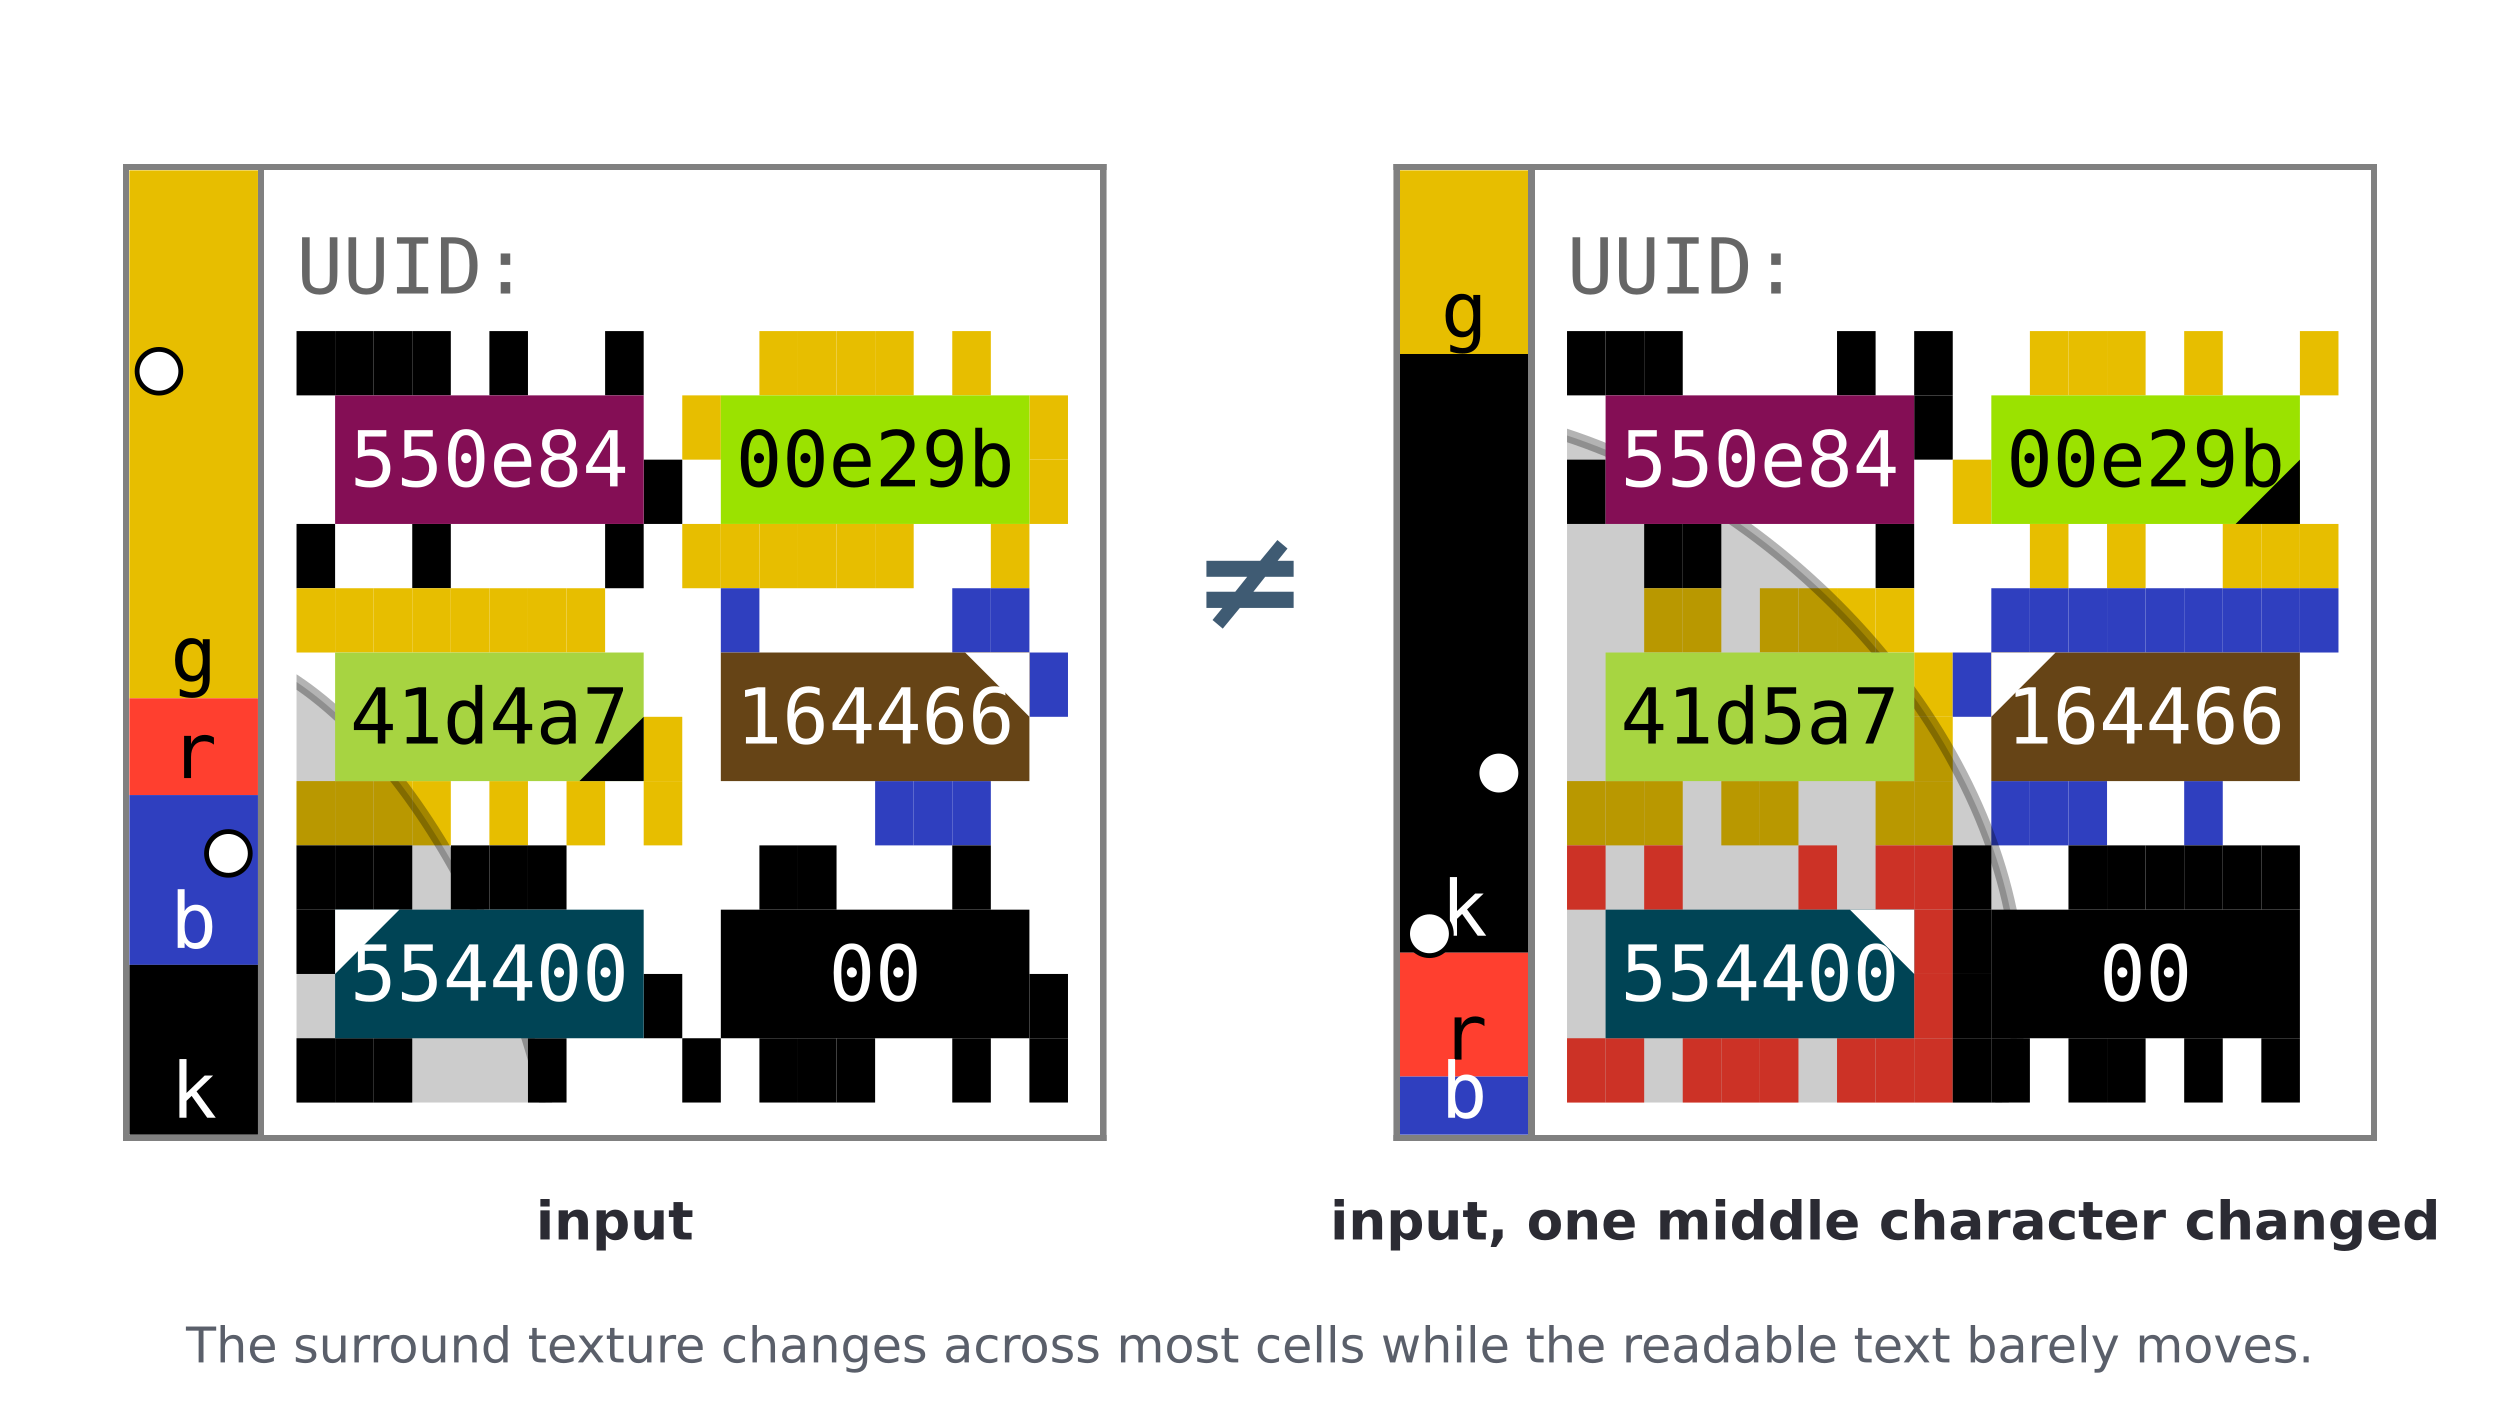
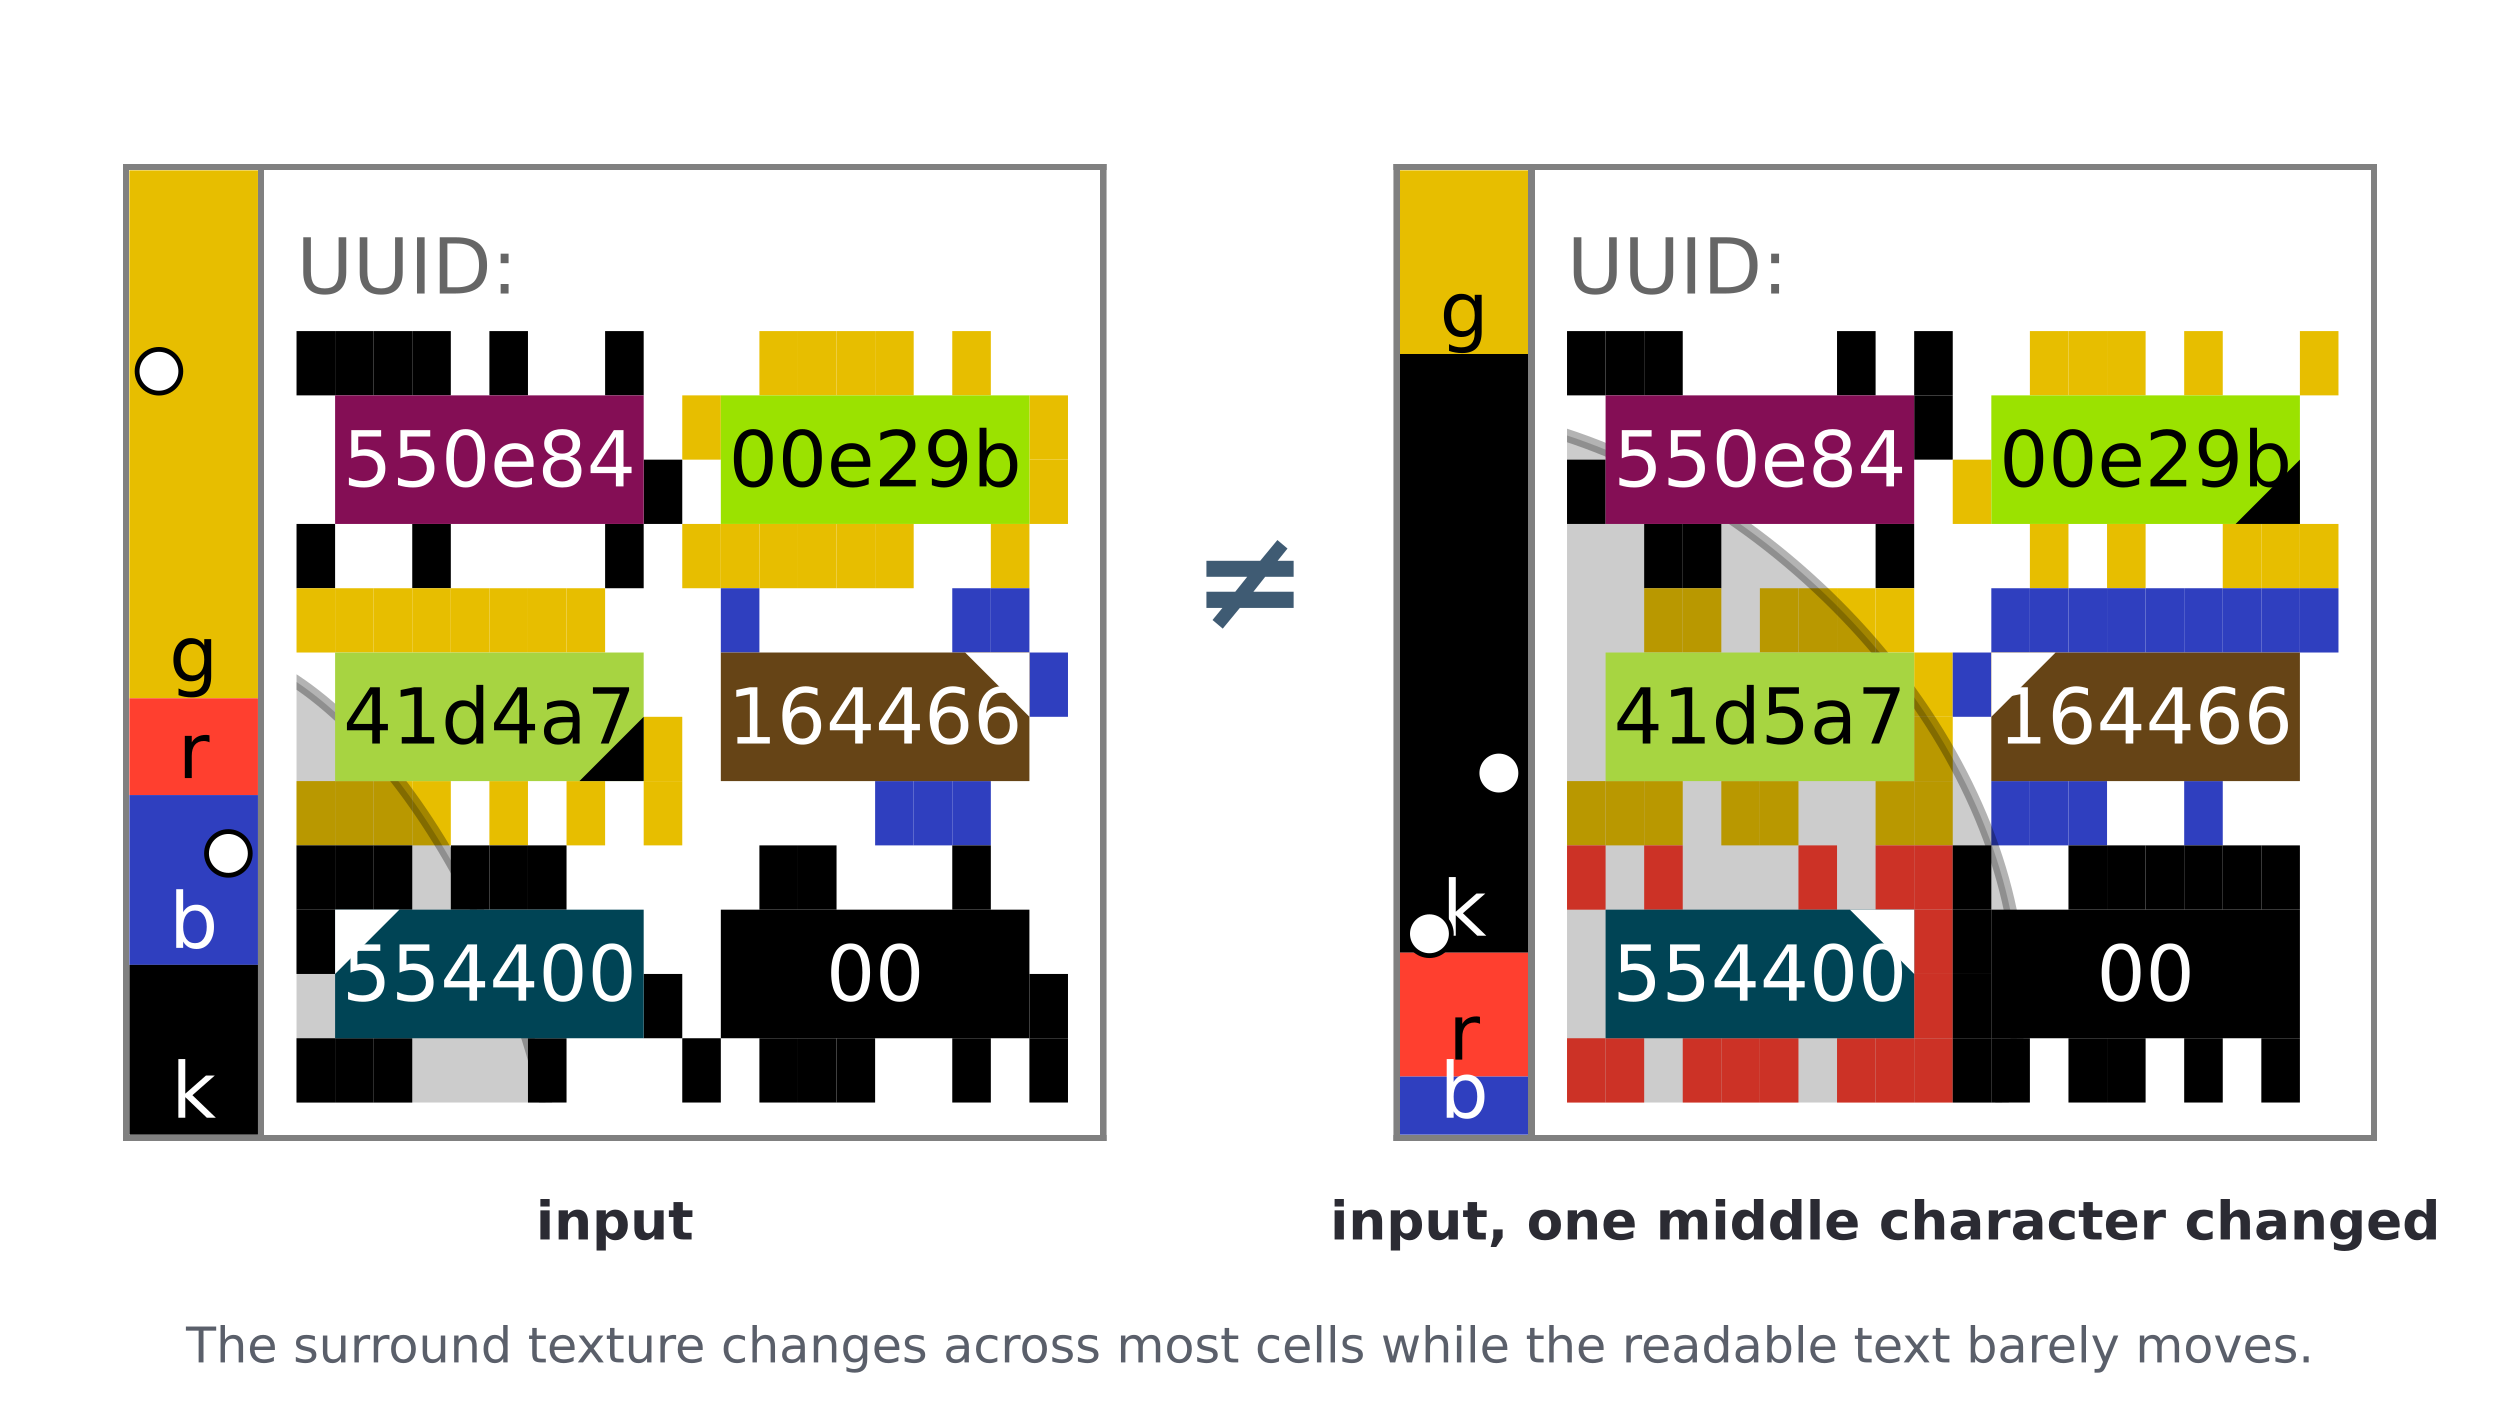
<svg xmlns="http://www.w3.org/2000/svg" width="610.00" height="348.43" viewBox="0 0 610.00 348.43" font-family="'DejaVu Sans', 'Bitstream Vera Sans', Verdana, sans-serif" data-spec-version="v10" data-generator="scripts/paper_figures.py">
  <rect x="0.00" y="0.00" width="610.00" height="348.43" fill="#ffffff" stroke="none" stroke-width="1.0" />
  <svg x="30.00" y="40.00" width="240.00" height="238.43" viewBox="0.000 0.000 153.000 152.000">
    <defs>
      <clipPath id="grid-clip-24292fbf2cbc3d58-2x3">
        <rect x="27" y="26" width="120" height="120" />
      </clipPath>
    </defs>
    <rect x="0" y="0" width="153" height="152" fill="#ffffff" />
    <g data-channel="grid">
      <rect x="27" y="26" width="120" height="120" fill="#ffffff" />
      <g>
        <rect x="27" y="26" width="6" height="10" fill="#000000" />
        <rect x="33" y="26" width="6" height="10" fill="#000000" />
        <rect x="39" y="26" width="6" height="10" fill="#000000" />
        <rect x="45" y="26" width="6" height="10" fill="#000000" />
        <rect x="57" y="26" width="6" height="10" fill="#000000" />
        <rect x="75" y="26" width="6" height="10" fill="#000000" />
        <rect x="81" y="46" width="6" height="10" fill="#000000" />
        <rect x="75" y="56" width="6" height="10" fill="#000000" />
        <rect x="45" y="56" width="6" height="10" fill="#000000" />
        <rect x="27" y="56" width="6" height="10" fill="#000000" />
        <rect x="99" y="26" width="6" height="10" fill="#e7be00" />
        <rect x="105" y="26" width="6" height="10" fill="#e7be00" />
        <rect x="111" y="26" width="6" height="10" fill="#e7be00" />
        <rect x="117" y="26" width="6" height="10" fill="#e7be00" />
        <rect x="129" y="26" width="6" height="10" fill="#e7be00" />
        <rect x="141" y="36" width="6" height="10" fill="#e7be00" />
        <rect x="141" y="46" width="6" height="10" fill="#e7be00" />
        <rect x="135" y="56" width="6" height="10" fill="#e7be00" />
        <rect x="117" y="56" width="6" height="10" fill="#e7be00" />
        <rect x="111" y="56" width="6" height="10" fill="#e7be00" />
        <rect x="105" y="56" width="6" height="10" fill="#e7be00" />
        <rect x="99" y="56" width="6" height="10" fill="#e7be00" />
        <rect x="93" y="56" width="6" height="10" fill="#e7be00" />
        <rect x="87" y="56" width="6" height="10" fill="#e7be00" />
        <rect x="87" y="36" width="6" height="10" fill="#e7be00" />
        <rect x="27" y="66" width="6" height="10" fill="#e7be00" />
        <rect x="33" y="66" width="6" height="10" fill="#e7be00" />
        <rect x="39" y="66" width="6" height="10" fill="#e7be00" />
        <rect x="45" y="66" width="6" height="10" fill="#e7be00" />
        <rect x="51" y="66" width="6" height="10" fill="#e7be00" />
        <rect x="57" y="66" width="6" height="10" fill="#e7be00" />
        <rect x="63" y="66" width="6" height="10" fill="#e7be00" />
        <rect x="69" y="66" width="6" height="10" fill="#e7be00" />
        <rect x="81" y="86" width="6" height="10" fill="#e7be00" />
        <rect x="81" y="96" width="6" height="10" fill="#e7be00" />
        <rect x="69" y="96" width="6" height="10" fill="#e7be00" />
        <rect x="57" y="96" width="6" height="10" fill="#e7be00" />
        <rect x="45" y="96" width="6" height="10" fill="#e7be00" />
        <rect x="39" y="96" width="6" height="10" fill="#e7be00" />
        <rect x="33" y="96" width="6" height="10" fill="#e7be00" />
        <rect x="27" y="96" width="6" height="10" fill="#e7be00" />
        <rect x="93" y="66" width="6" height="10" fill="#2f3fbf" />
        <rect x="129" y="66" width="6" height="10" fill="#2f3fbf" />
        <rect x="135" y="66" width="6" height="10" fill="#2f3fbf" />
        <rect x="141" y="76" width="6" height="10" fill="#2f3fbf" />
        <rect x="129" y="96" width="6" height="10" fill="#2f3fbf" />
        <rect x="123" y="96" width="6" height="10" fill="#2f3fbf" />
        <rect x="117" y="96" width="6" height="10" fill="#2f3fbf" />
        <rect x="27" y="106" width="6" height="10" fill="#000000" />
        <rect x="33" y="106" width="6" height="10" fill="#000000" />
        <rect x="39" y="106" width="6" height="10" fill="#000000" />
        <rect x="51" y="106" width="6" height="10" fill="#000000" />
        <rect x="57" y="106" width="6" height="10" fill="#000000" />
        <rect x="63" y="106" width="6" height="10" fill="#000000" />
        <rect x="81" y="126" width="6" height="10" fill="#000000" />
        <rect x="63" y="136" width="6" height="10" fill="#000000" />
        <rect x="39" y="136" width="6" height="10" fill="#000000" />
        <rect x="33" y="136" width="6" height="10" fill="#000000" />
        <rect x="27" y="136" width="6" height="10" fill="#000000" />
        <rect x="27" y="116" width="6" height="10" fill="#000000" />
        <rect x="99" y="106" width="6" height="10" fill="#000000" />
        <rect x="105" y="106" width="6" height="10" fill="#000000" />
        <rect x="129" y="106" width="6" height="10" fill="#000000" />
        <rect x="141" y="126" width="6" height="10" fill="#000000" />
        <rect x="141" y="136" width="6" height="10" fill="#000000" />
        <rect x="129" y="136" width="6" height="10" fill="#000000" />
        <rect x="111" y="136" width="6" height="10" fill="#000000" />
        <rect x="105" y="136" width="6" height="10" fill="#000000" />
        <rect x="99" y="136" width="6" height="10" fill="#000000" />
        <rect x="87" y="136" width="6" height="10" fill="#000000" />
      </g>
      <g clip-path="url(#grid-clip-24292fbf2cbc3d58-2x3)" data-channel="ellipse" data-ellipse-anchor-x="27" data-ellipse-anchor-y="146" data-ellipse-rx="73.992" data-ellipse-ry="37.335" data-ellipse-rotation-deg="72">
        <ellipse cx="27" cy="146" rx="73.992" ry="37.335" transform="rotate(72 27 146)" fill="#000000" stroke="#000000" fill-opacity="0.2" stroke-opacity="0.3" stroke-width="2" />
      </g>
      <g>
        <g data-channel="cell" data-cell-index="0" data-cell-row="0" data-cell-col="0">
          <rect x="33" y="36" width="48" height="20" fill="#840e55" />
-           <text x="57" y="46" fill="#ffffff" style="font-family: &quot;JetBrains Mono&quot;, &quot;Menlo&quot;, &quot;Consolas&quot;, &quot;DejaVu Sans Mono&quot;, &quot;Liberation Mono&quot;, &quot;Roboto Mono&quot;, &quot;Noto Sans Mono&quot;, monospace; font-size: 12px;" text-anchor="middle" dominant-baseline="central">550e84</text>
+           <text x="57" y="46" fill="#ffffff" font-size="12" text-anchor="middle" dominant-baseline="central">550e84</text>
        </g>
        <g data-channel="cell" data-cell-index="1" data-cell-row="0" data-cell-col="1">
          <rect x="93" y="36" width="48" height="20" fill="#9be200" />
-           <text x="117" y="46" fill="#000000" style="font-family: &quot;JetBrains Mono&quot;, &quot;Menlo&quot;, &quot;Consolas&quot;, &quot;DejaVu Sans Mono&quot;, &quot;Liberation Mono&quot;, &quot;Roboto Mono&quot;, &quot;Noto Sans Mono&quot;, monospace; font-size: 12px;" text-anchor="middle" dominant-baseline="central">00e29b</text>
+           <text x="117" y="46" fill="#000000" font-size="12" text-anchor="middle" dominant-baseline="central">00e29b</text>
        </g>
        <g data-channel="cell" data-cell-index="2" data-cell-row="1" data-cell-col="0" data-cell-quartile="3">
          <rect x="33" y="76" width="48" height="20" fill="#a7d441" />
-           <text x="57" y="86" fill="#000000" style="font-family: &quot;JetBrains Mono&quot;, &quot;Menlo&quot;, &quot;Consolas&quot;, &quot;DejaVu Sans Mono&quot;, &quot;Liberation Mono&quot;, &quot;Roboto Mono&quot;, &quot;Noto Sans Mono&quot;, monospace; font-size: 12px;" text-anchor="middle" dominant-baseline="central">41d4a7</text>
+           <text x="57" y="86" fill="#000000" font-size="12" text-anchor="middle" dominant-baseline="central">41d4a7</text>
          <polygon points="81,96 81,86 71,96" fill="#000000" />
        </g>
        <g data-channel="cell" data-cell-index="3" data-cell-row="1" data-cell-col="1" data-cell-quartile="2">
          <rect x="93" y="76" width="48" height="20" fill="#664416" />
-           <text x="117" y="86" fill="#ffffff" style="font-family: &quot;JetBrains Mono&quot;, &quot;Menlo&quot;, &quot;Consolas&quot;, &quot;DejaVu Sans Mono&quot;, &quot;Liberation Mono&quot;, &quot;Roboto Mono&quot;, &quot;Noto Sans Mono&quot;, monospace; font-size: 12px;" text-anchor="middle" dominant-baseline="central">164466</text>
+           <text x="117" y="86" fill="#ffffff" font-size="12" text-anchor="middle" dominant-baseline="central">164466</text>
          <polygon points="141,76 131,76 141,86" fill="#ffffff" />
        </g>
        <g data-channel="cell" data-cell-index="4" data-cell-row="2" data-cell-col="0" data-cell-quartile="1">
          <rect x="33" y="116" width="48" height="20" fill="#004455" />
-           <text x="57" y="126" fill="#ffffff" style="font-family: &quot;JetBrains Mono&quot;, &quot;Menlo&quot;, &quot;Consolas&quot;, &quot;DejaVu Sans Mono&quot;, &quot;Liberation Mono&quot;, &quot;Roboto Mono&quot;, &quot;Noto Sans Mono&quot;, monospace; font-size: 12px;" text-anchor="middle" dominant-baseline="central">554400</text>
+           <text x="57" y="126" fill="#ffffff" font-size="12" text-anchor="middle" dominant-baseline="central">554400</text>
          <polygon points="33,116 43,116 33,126" fill="#ffffff" />
        </g>
        <g data-channel="cell" data-cell-index="5" data-cell-row="2" data-cell-col="1">
          <rect x="93" y="116" width="48" height="20" fill="#000000" />
-           <text x="117" y="126" fill="#ffffff" style="font-family: &quot;JetBrains Mono&quot;, &quot;Menlo&quot;, &quot;Consolas&quot;, &quot;DejaVu Sans Mono&quot;, &quot;Liberation Mono&quot;, &quot;Roboto Mono&quot;, &quot;Noto Sans Mono&quot;, monospace; font-size: 12px;" text-anchor="middle" dominant-baseline="central">00</text>
+           <text x="117" y="126" fill="#ffffff" font-size="12" text-anchor="middle" dominant-baseline="central">00</text>
        </g>
      </g>
    </g>
    <g data-channel="color-bar" data-bar-slots="12" data-bar-marker-left="2" data-bar-marker-right="8">
      <g data-color-bar-rank="0" data-color-bar-band="G">
        <rect x="1" y="1" width="20" height="82.12" fill="#e7be00" />
-         <text x="11" y="80.48" fill="#000000" style="font-family: &quot;JetBrains Mono&quot;, &quot;Menlo&quot;, &quot;Consolas&quot;, &quot;DejaVu Sans Mono&quot;, &quot;Liberation Mono&quot;, &quot;Roboto Mono&quot;, &quot;Noto Sans Mono&quot;, monospace; font-size: 12px;" text-anchor="middle" data-color-bar-letter="true">g</text>
+         <text x="11" y="80.48" fill="#000000" font-size="12" text-anchor="middle" data-color-bar-letter="true">g</text>
      </g>
      <g data-color-bar-rank="1" data-color-bar-band="R">
        <rect x="1" y="83.12" width="20" height="15.053" fill="#ff3f2f" />
-         <text x="11" y="95.533" fill="#000000" style="font-family: &quot;JetBrains Mono&quot;, &quot;Menlo&quot;, &quot;Consolas&quot;, &quot;DejaVu Sans Mono&quot;, &quot;Liberation Mono&quot;, &quot;Roboto Mono&quot;, &quot;Noto Sans Mono&quot;, monospace; font-size: 12px;" text-anchor="middle" data-color-bar-letter="true">r</text>
+         <text x="11" y="95.533" fill="#000000" font-size="12" text-anchor="middle" data-color-bar-letter="true">r</text>
      </g>
      <g data-color-bar-rank="2" data-color-bar-band="B">
        <rect x="1" y="98.173" width="20" height="26.414" fill="#2f3fbf" />
-         <text x="11" y="121.946" fill="#ffffff" style="font-family: &quot;JetBrains Mono&quot;, &quot;Menlo&quot;, &quot;Consolas&quot;, &quot;DejaVu Sans Mono&quot;, &quot;Liberation Mono&quot;, &quot;Roboto Mono&quot;, &quot;Noto Sans Mono&quot;, monospace; font-size: 12px;" text-anchor="middle" data-color-bar-letter="true">b</text>
+         <text x="11" y="121.946" fill="#ffffff" font-size="12" text-anchor="middle" data-color-bar-letter="true">b</text>
      </g>
      <g data-color-bar-rank="3" data-color-bar-band="K">
        <rect x="1" y="124.586" width="20" height="26.414" fill="#000000" />
-         <text x="11" y="148.36" fill="#ffffff" style="font-family: &quot;JetBrains Mono&quot;, &quot;Menlo&quot;, &quot;Consolas&quot;, &quot;DejaVu Sans Mono&quot;, &quot;Liberation Mono&quot;, &quot;Roboto Mono&quot;, &quot;Noto Sans Mono&quot;, monospace; font-size: 12px;" text-anchor="middle" data-color-bar-letter="true">k</text>
+         <text x="11" y="148.36" fill="#ffffff" font-size="12" text-anchor="middle" data-color-bar-letter="true">k</text>
      </g>
      <circle cx="5.6" cy="32.25" r="3.4" fill="#ffffff" stroke="#000000" stroke-width="0.75" data-bar-marker="left" />
      <circle cx="16.4" cy="107.25" r="3.4" fill="#ffffff" stroke="#000000" stroke-width="0.75" data-bar-marker="right" />
    </g>
    <g data-channel="label-top">
-       <text x="27" y="16" fill="#666666" style="font-family: &quot;JetBrains Mono&quot;, &quot;Menlo&quot;, &quot;Consolas&quot;, &quot;DejaVu Sans Mono&quot;, &quot;Liberation Mono&quot;, &quot;Roboto Mono&quot;, &quot;Noto Sans Mono&quot;, monospace; font-size: 12px;" dominant-baseline="central">UUID:</text>
+       <text x="27" y="16" fill="#666666" font-size="12" dominant-baseline="central">UUID:</text>
    </g>
    <line x1="0" y1="0.5" x2="153" y2="0.5" stroke="#808080" stroke-width="1" shape-rendering="crispEdges" />
    <line x1="152.5" y1="0" x2="152.5" y2="152" stroke="#808080" stroke-width="1" shape-rendering="crispEdges" />
    <line x1="0" y1="151.5" x2="153" y2="151.5" stroke="#808080" stroke-width="1" shape-rendering="crispEdges" />
    <line x1="0.5" y1="0" x2="0.5" y2="152" stroke="#808080" stroke-width="1" shape-rendering="crispEdges" />
    <line x1="21.5" y1="0" x2="21.5" y2="152" stroke="#808080" stroke-width="1" shape-rendering="crispEdges" />
  </svg>
  <svg x="340.00" y="40.00" width="240.00" height="238.43" viewBox="0.000 0.000 153.000 152.000">
    <defs>
      <clipPath id="grid-clip-4c26874a725c3b3d-2x3">
        <rect x="27" y="26" width="120" height="120" />
      </clipPath>
    </defs>
    <rect x="0" y="0" width="153" height="152" fill="#ffffff" />
    <g data-channel="grid">
      <rect x="27" y="26" width="120" height="120" fill="#ffffff" />
      <g>
        <rect x="27" y="26" width="6" height="10" fill="#000000" />
        <rect x="33" y="26" width="6" height="10" fill="#000000" />
        <rect x="39" y="26" width="6" height="10" fill="#000000" />
        <rect x="69" y="26" width="6" height="10" fill="#000000" />
        <rect x="81" y="26" width="6" height="10" fill="#000000" />
        <rect x="81" y="36" width="6" height="10" fill="#000000" />
        <rect x="75" y="56" width="6" height="10" fill="#000000" />
        <rect x="45" y="56" width="6" height="10" fill="#000000" />
        <rect x="39" y="56" width="6" height="10" fill="#000000" />
        <rect x="27" y="46" width="6" height="10" fill="#000000" />
        <rect x="99" y="26" width="6" height="10" fill="#e7be00" />
        <rect x="105" y="26" width="6" height="10" fill="#e7be00" />
        <rect x="111" y="26" width="6" height="10" fill="#e7be00" />
        <rect x="123" y="26" width="6" height="10" fill="#e7be00" />
        <rect x="141" y="26" width="6" height="10" fill="#e7be00" />
        <rect x="141" y="56" width="6" height="10" fill="#e7be00" />
        <rect x="135" y="56" width="6" height="10" fill="#e7be00" />
        <rect x="129" y="56" width="6" height="10" fill="#e7be00" />
        <rect x="111" y="56" width="6" height="10" fill="#e7be00" />
        <rect x="99" y="56" width="6" height="10" fill="#e7be00" />
        <rect x="87" y="46" width="6" height="10" fill="#e7be00" />
        <rect x="39" y="66" width="6" height="10" fill="#e7be00" />
        <rect x="45" y="66" width="6" height="10" fill="#e7be00" />
        <rect x="57" y="66" width="6" height="10" fill="#e7be00" />
        <rect x="63" y="66" width="6" height="10" fill="#e7be00" />
        <rect x="69" y="66" width="6" height="10" fill="#e7be00" />
        <rect x="75" y="66" width="6" height="10" fill="#e7be00" />
        <rect x="81" y="76" width="6" height="10" fill="#e7be00" />
        <rect x="81" y="86" width="6" height="10" fill="#e7be00" />
        <rect x="81" y="96" width="6" height="10" fill="#e7be00" />
        <rect x="75" y="96" width="6" height="10" fill="#e7be00" />
        <rect x="57" y="96" width="6" height="10" fill="#e7be00" />
        <rect x="51" y="96" width="6" height="10" fill="#e7be00" />
        <rect x="39" y="96" width="6" height="10" fill="#e7be00" />
        <rect x="33" y="96" width="6" height="10" fill="#e7be00" />
        <rect x="27" y="96" width="6" height="10" fill="#e7be00" />
        <rect x="93" y="66" width="6" height="10" fill="#2f3fbf" />
        <rect x="99" y="66" width="6" height="10" fill="#2f3fbf" />
        <rect x="105" y="66" width="6" height="10" fill="#2f3fbf" />
        <rect x="111" y="66" width="6" height="10" fill="#2f3fbf" />
        <rect x="117" y="66" width="6" height="10" fill="#2f3fbf" />
        <rect x="123" y="66" width="6" height="10" fill="#2f3fbf" />
        <rect x="129" y="66" width="6" height="10" fill="#2f3fbf" />
        <rect x="135" y="66" width="6" height="10" fill="#2f3fbf" />
        <rect x="141" y="66" width="6" height="10" fill="#2f3fbf" />
        <rect x="123" y="96" width="6" height="10" fill="#2f3fbf" />
        <rect x="105" y="96" width="6" height="10" fill="#2f3fbf" />
        <rect x="99" y="96" width="6" height="10" fill="#2f3fbf" />
        <rect x="93" y="96" width="6" height="10" fill="#2f3fbf" />
        <rect x="87" y="76" width="6" height="10" fill="#2f3fbf" />
        <rect x="27" y="106" width="6" height="10" fill="#ff3f2f" />
        <rect x="39" y="106" width="6" height="10" fill="#ff3f2f" />
        <rect x="63" y="106" width="6" height="10" fill="#ff3f2f" />
        <rect x="75" y="106" width="6" height="10" fill="#ff3f2f" />
        <rect x="81" y="106" width="6" height="10" fill="#ff3f2f" />
        <rect x="81" y="116" width="6" height="10" fill="#ff3f2f" />
        <rect x="81" y="126" width="6" height="10" fill="#ff3f2f" />
        <rect x="81" y="136" width="6" height="10" fill="#ff3f2f" />
        <rect x="75" y="136" width="6" height="10" fill="#ff3f2f" />
        <rect x="69" y="136" width="6" height="10" fill="#ff3f2f" />
        <rect x="57" y="136" width="6" height="10" fill="#ff3f2f" />
        <rect x="51" y="136" width="6" height="10" fill="#ff3f2f" />
        <rect x="45" y="136" width="6" height="10" fill="#ff3f2f" />
        <rect x="33" y="136" width="6" height="10" fill="#ff3f2f" />
        <rect x="27" y="136" width="6" height="10" fill="#ff3f2f" />
        <rect x="87" y="106" width="6" height="10" fill="#000000" />
        <rect x="105" y="106" width="6" height="10" fill="#000000" />
        <rect x="111" y="106" width="6" height="10" fill="#000000" />
        <rect x="117" y="106" width="6" height="10" fill="#000000" />
        <rect x="123" y="106" width="6" height="10" fill="#000000" />
        <rect x="129" y="106" width="6" height="10" fill="#000000" />
        <rect x="135" y="106" width="6" height="10" fill="#000000" />
        <rect x="135" y="136" width="6" height="10" fill="#000000" />
        <rect x="123" y="136" width="6" height="10" fill="#000000" />
        <rect x="111" y="136" width="6" height="10" fill="#000000" />
        <rect x="105" y="136" width="6" height="10" fill="#000000" />
        <rect x="93" y="136" width="6" height="10" fill="#000000" />
        <rect x="87" y="136" width="6" height="10" fill="#000000" />
        <rect x="87" y="126" width="6" height="10" fill="#000000" />
        <rect x="87" y="116" width="6" height="10" fill="#000000" />
      </g>
      <g clip-path="url(#grid-clip-4c26874a725c3b3d-2x3)" data-channel="ellipse" data-ellipse-anchor-x="27" data-ellipse-anchor-y="106" data-ellipse-rx="55.958" data-ellipse-ry="80.187" data-ellipse-rotation-deg="132">
        <ellipse cx="27" cy="106" rx="55.958" ry="80.187" transform="rotate(132 27 106)" fill="#000000" stroke="#000000" fill-opacity="0.2" stroke-opacity="0.3" stroke-width="2" />
      </g>
      <g>
        <g data-channel="cell" data-cell-index="0" data-cell-row="0" data-cell-col="0">
          <rect x="33" y="36" width="48" height="20" fill="#840e55" />
-           <text x="57" y="46" fill="#ffffff" style="font-family: &quot;JetBrains Mono&quot;, &quot;Menlo&quot;, &quot;Consolas&quot;, &quot;DejaVu Sans Mono&quot;, &quot;Liberation Mono&quot;, &quot;Roboto Mono&quot;, &quot;Noto Sans Mono&quot;, monospace; font-size: 12px;" text-anchor="middle" dominant-baseline="central">550e84</text>
+           <text x="57" y="46" fill="#ffffff" font-size="12" text-anchor="middle" dominant-baseline="central">550e84</text>
        </g>
        <g data-channel="cell" data-cell-index="1" data-cell-row="0" data-cell-col="1" data-cell-quartile="3">
          <rect x="93" y="36" width="48" height="20" fill="#9be200" />
-           <text x="117" y="46" fill="#000000" style="font-family: &quot;JetBrains Mono&quot;, &quot;Menlo&quot;, &quot;Consolas&quot;, &quot;DejaVu Sans Mono&quot;, &quot;Liberation Mono&quot;, &quot;Roboto Mono&quot;, &quot;Noto Sans Mono&quot;, monospace; font-size: 12px;" text-anchor="middle" dominant-baseline="central">00e29b</text>
+           <text x="117" y="46" fill="#000000" font-size="12" text-anchor="middle" dominant-baseline="central">00e29b</text>
          <polygon points="141,56 141,46 131,56" fill="#000000" />
        </g>
        <g data-channel="cell" data-cell-index="2" data-cell-row="1" data-cell-col="0">
          <rect x="33" y="76" width="48" height="20" fill="#a7d541" />
-           <text x="57" y="86" fill="#000000" style="font-family: &quot;JetBrains Mono&quot;, &quot;Menlo&quot;, &quot;Consolas&quot;, &quot;DejaVu Sans Mono&quot;, &quot;Liberation Mono&quot;, &quot;Roboto Mono&quot;, &quot;Noto Sans Mono&quot;, monospace; font-size: 12px;" text-anchor="middle" dominant-baseline="central">41d5a7</text>
+           <text x="57" y="86" fill="#000000" font-size="12" text-anchor="middle" dominant-baseline="central">41d5a7</text>
        </g>
        <g data-channel="cell" data-cell-index="3" data-cell-row="1" data-cell-col="1" data-cell-quartile="1">
          <rect x="93" y="76" width="48" height="20" fill="#664416" />
-           <text x="117" y="86" fill="#ffffff" style="font-family: &quot;JetBrains Mono&quot;, &quot;Menlo&quot;, &quot;Consolas&quot;, &quot;DejaVu Sans Mono&quot;, &quot;Liberation Mono&quot;, &quot;Roboto Mono&quot;, &quot;Noto Sans Mono&quot;, monospace; font-size: 12px;" text-anchor="middle" dominant-baseline="central">164466</text>
+           <text x="117" y="86" fill="#ffffff" font-size="12" text-anchor="middle" dominant-baseline="central">164466</text>
          <polygon points="93,76 103,76 93,86" fill="#ffffff" />
        </g>
        <g data-channel="cell" data-cell-index="4" data-cell-row="2" data-cell-col="0" data-cell-quartile="2">
          <rect x="33" y="116" width="48" height="20" fill="#004455" />
-           <text x="57" y="126" fill="#ffffff" style="font-family: &quot;JetBrains Mono&quot;, &quot;Menlo&quot;, &quot;Consolas&quot;, &quot;DejaVu Sans Mono&quot;, &quot;Liberation Mono&quot;, &quot;Roboto Mono&quot;, &quot;Noto Sans Mono&quot;, monospace; font-size: 12px;" text-anchor="middle" dominant-baseline="central">554400</text>
+           <text x="57" y="126" fill="#ffffff" font-size="12" text-anchor="middle" dominant-baseline="central">554400</text>
          <polygon points="81,116 71,116 81,126" fill="#ffffff" />
        </g>
        <g data-channel="cell" data-cell-index="5" data-cell-row="2" data-cell-col="1">
          <rect x="93" y="116" width="48" height="20" fill="#000000" />
-           <text x="117" y="126" fill="#ffffff" style="font-family: &quot;JetBrains Mono&quot;, &quot;Menlo&quot;, &quot;Consolas&quot;, &quot;DejaVu Sans Mono&quot;, &quot;Liberation Mono&quot;, &quot;Roboto Mono&quot;, &quot;Noto Sans Mono&quot;, monospace; font-size: 12px;" text-anchor="middle" dominant-baseline="central">00</text>
+           <text x="117" y="126" fill="#ffffff" font-size="12" text-anchor="middle" dominant-baseline="central">00</text>
        </g>
      </g>
    </g>
    <g data-channel="color-bar" data-bar-slots="12" data-bar-marker-left="9" data-bar-marker-right="7">
      <g data-color-bar-rank="0" data-color-bar-band="G">
        <rect x="1" y="1" width="20" height="28.564" fill="#e7be00" />
-         <text x="11" y="26.924" fill="#000000" style="font-family: &quot;JetBrains Mono&quot;, &quot;Menlo&quot;, &quot;Consolas&quot;, &quot;DejaVu Sans Mono&quot;, &quot;Liberation Mono&quot;, &quot;Roboto Mono&quot;, &quot;Noto Sans Mono&quot;, monospace; font-size: 12px;" text-anchor="middle" data-color-bar-letter="true">g</text>
+         <text x="11" y="26.924" fill="#000000" font-size="12" text-anchor="middle" data-color-bar-letter="true">g</text>
      </g>
      <g data-color-bar-rank="1" data-color-bar-band="K">
        <rect x="1" y="29.564" width="20" height="93.131" fill="#000000" />
-         <text x="11" y="120.055" fill="#ffffff" style="font-family: &quot;JetBrains Mono&quot;, &quot;Menlo&quot;, &quot;Consolas&quot;, &quot;DejaVu Sans Mono&quot;, &quot;Liberation Mono&quot;, &quot;Roboto Mono&quot;, &quot;Noto Sans Mono&quot;, monospace; font-size: 12px;" text-anchor="middle" data-color-bar-letter="true">k</text>
+         <text x="11" y="120.055" fill="#ffffff" font-size="12" text-anchor="middle" data-color-bar-letter="true">k</text>
      </g>
      <g data-color-bar-rank="2" data-color-bar-band="R">
        <rect x="1" y="122.695" width="20" height="19.267" fill="#ff3f2f" />
-         <text x="11" y="139.322" fill="#000000" style="font-family: &quot;JetBrains Mono&quot;, &quot;Menlo&quot;, &quot;Consolas&quot;, &quot;DejaVu Sans Mono&quot;, &quot;Liberation Mono&quot;, &quot;Roboto Mono&quot;, &quot;Noto Sans Mono&quot;, monospace; font-size: 12px;" text-anchor="middle" data-color-bar-letter="true">r</text>
+         <text x="11" y="139.322" fill="#000000" font-size="12" text-anchor="middle" data-color-bar-letter="true">r</text>
      </g>
      <g data-color-bar-rank="3" data-color-bar-band="B">
        <rect x="1" y="141.962" width="20" height="9.038" fill="#2f3fbf" />
-         <text x="11" y="148.36" fill="#ffffff" style="font-family: &quot;JetBrains Mono&quot;, &quot;Menlo&quot;, &quot;Consolas&quot;, &quot;DejaVu Sans Mono&quot;, &quot;Liberation Mono&quot;, &quot;Roboto Mono&quot;, &quot;Noto Sans Mono&quot;, monospace; font-size: 12px;" text-anchor="middle" data-color-bar-letter="true">b</text>
+         <text x="11" y="148.36" fill="#ffffff" font-size="12" text-anchor="middle" data-color-bar-letter="true">b</text>
      </g>
      <circle cx="5.6" cy="119.75" r="3.4" fill="#ffffff" stroke="#000000" stroke-width="0.75" data-bar-marker="left" />
      <circle cx="16.4" cy="94.75" r="3.4" fill="#ffffff" stroke="#000000" stroke-width="0.75" data-bar-marker="right" />
    </g>
    <g data-channel="label-top">
-       <text x="27" y="16" fill="#666666" style="font-family: &quot;JetBrains Mono&quot;, &quot;Menlo&quot;, &quot;Consolas&quot;, &quot;DejaVu Sans Mono&quot;, &quot;Liberation Mono&quot;, &quot;Roboto Mono&quot;, &quot;Noto Sans Mono&quot;, monospace; font-size: 12px;" dominant-baseline="central">UUID:</text>
+       <text x="27" y="16" fill="#666666" font-size="12" dominant-baseline="central">UUID:</text>
    </g>
    <line x1="0" y1="0.5" x2="153" y2="0.5" stroke="#808080" stroke-width="1" shape-rendering="crispEdges" />
    <line x1="152.5" y1="0" x2="152.5" y2="152" stroke="#808080" stroke-width="1" shape-rendering="crispEdges" />
    <line x1="0" y1="151.5" x2="153" y2="151.5" stroke="#808080" stroke-width="1" shape-rendering="crispEdges" />
    <line x1="0.5" y1="0" x2="0.5" y2="152" stroke="#808080" stroke-width="1" shape-rendering="crispEdges" />
    <line x1="21.5" y1="0" x2="21.5" y2="152" stroke="#808080" stroke-width="1" shape-rendering="crispEdges" />
  </svg>
  <text x="305.00" y="153.22" font-family="'DejaVu Sans', 'Bitstream Vera Sans', Verdana, sans-serif" font-size="34px" font-weight="bold" text-anchor="middle" fill="#3f5b73">≠</text>
  <text x="150.00" y="302.43" font-family="'DejaVu Sans', 'Bitstream Vera Sans', Verdana, sans-serif" font-size="13px" font-weight="bold" text-anchor="middle" fill="#2b2b33">input</text>
  <text x="460.00" y="302.43" font-family="'DejaVu Sans', 'Bitstream Vera Sans', Verdana, sans-serif" font-size="13px" font-weight="bold" text-anchor="middle" fill="#2b2b33">input, one middle character changed</text>
  <text x="305.00" y="332.43" font-family="'DejaVu Sans', 'Bitstream Vera Sans', Verdana, sans-serif" font-size="12px" font-weight="normal" text-anchor="middle" fill="#5a5f6a">The surround texture changes across most cells while the readable text barely moves.</text>
</svg>
